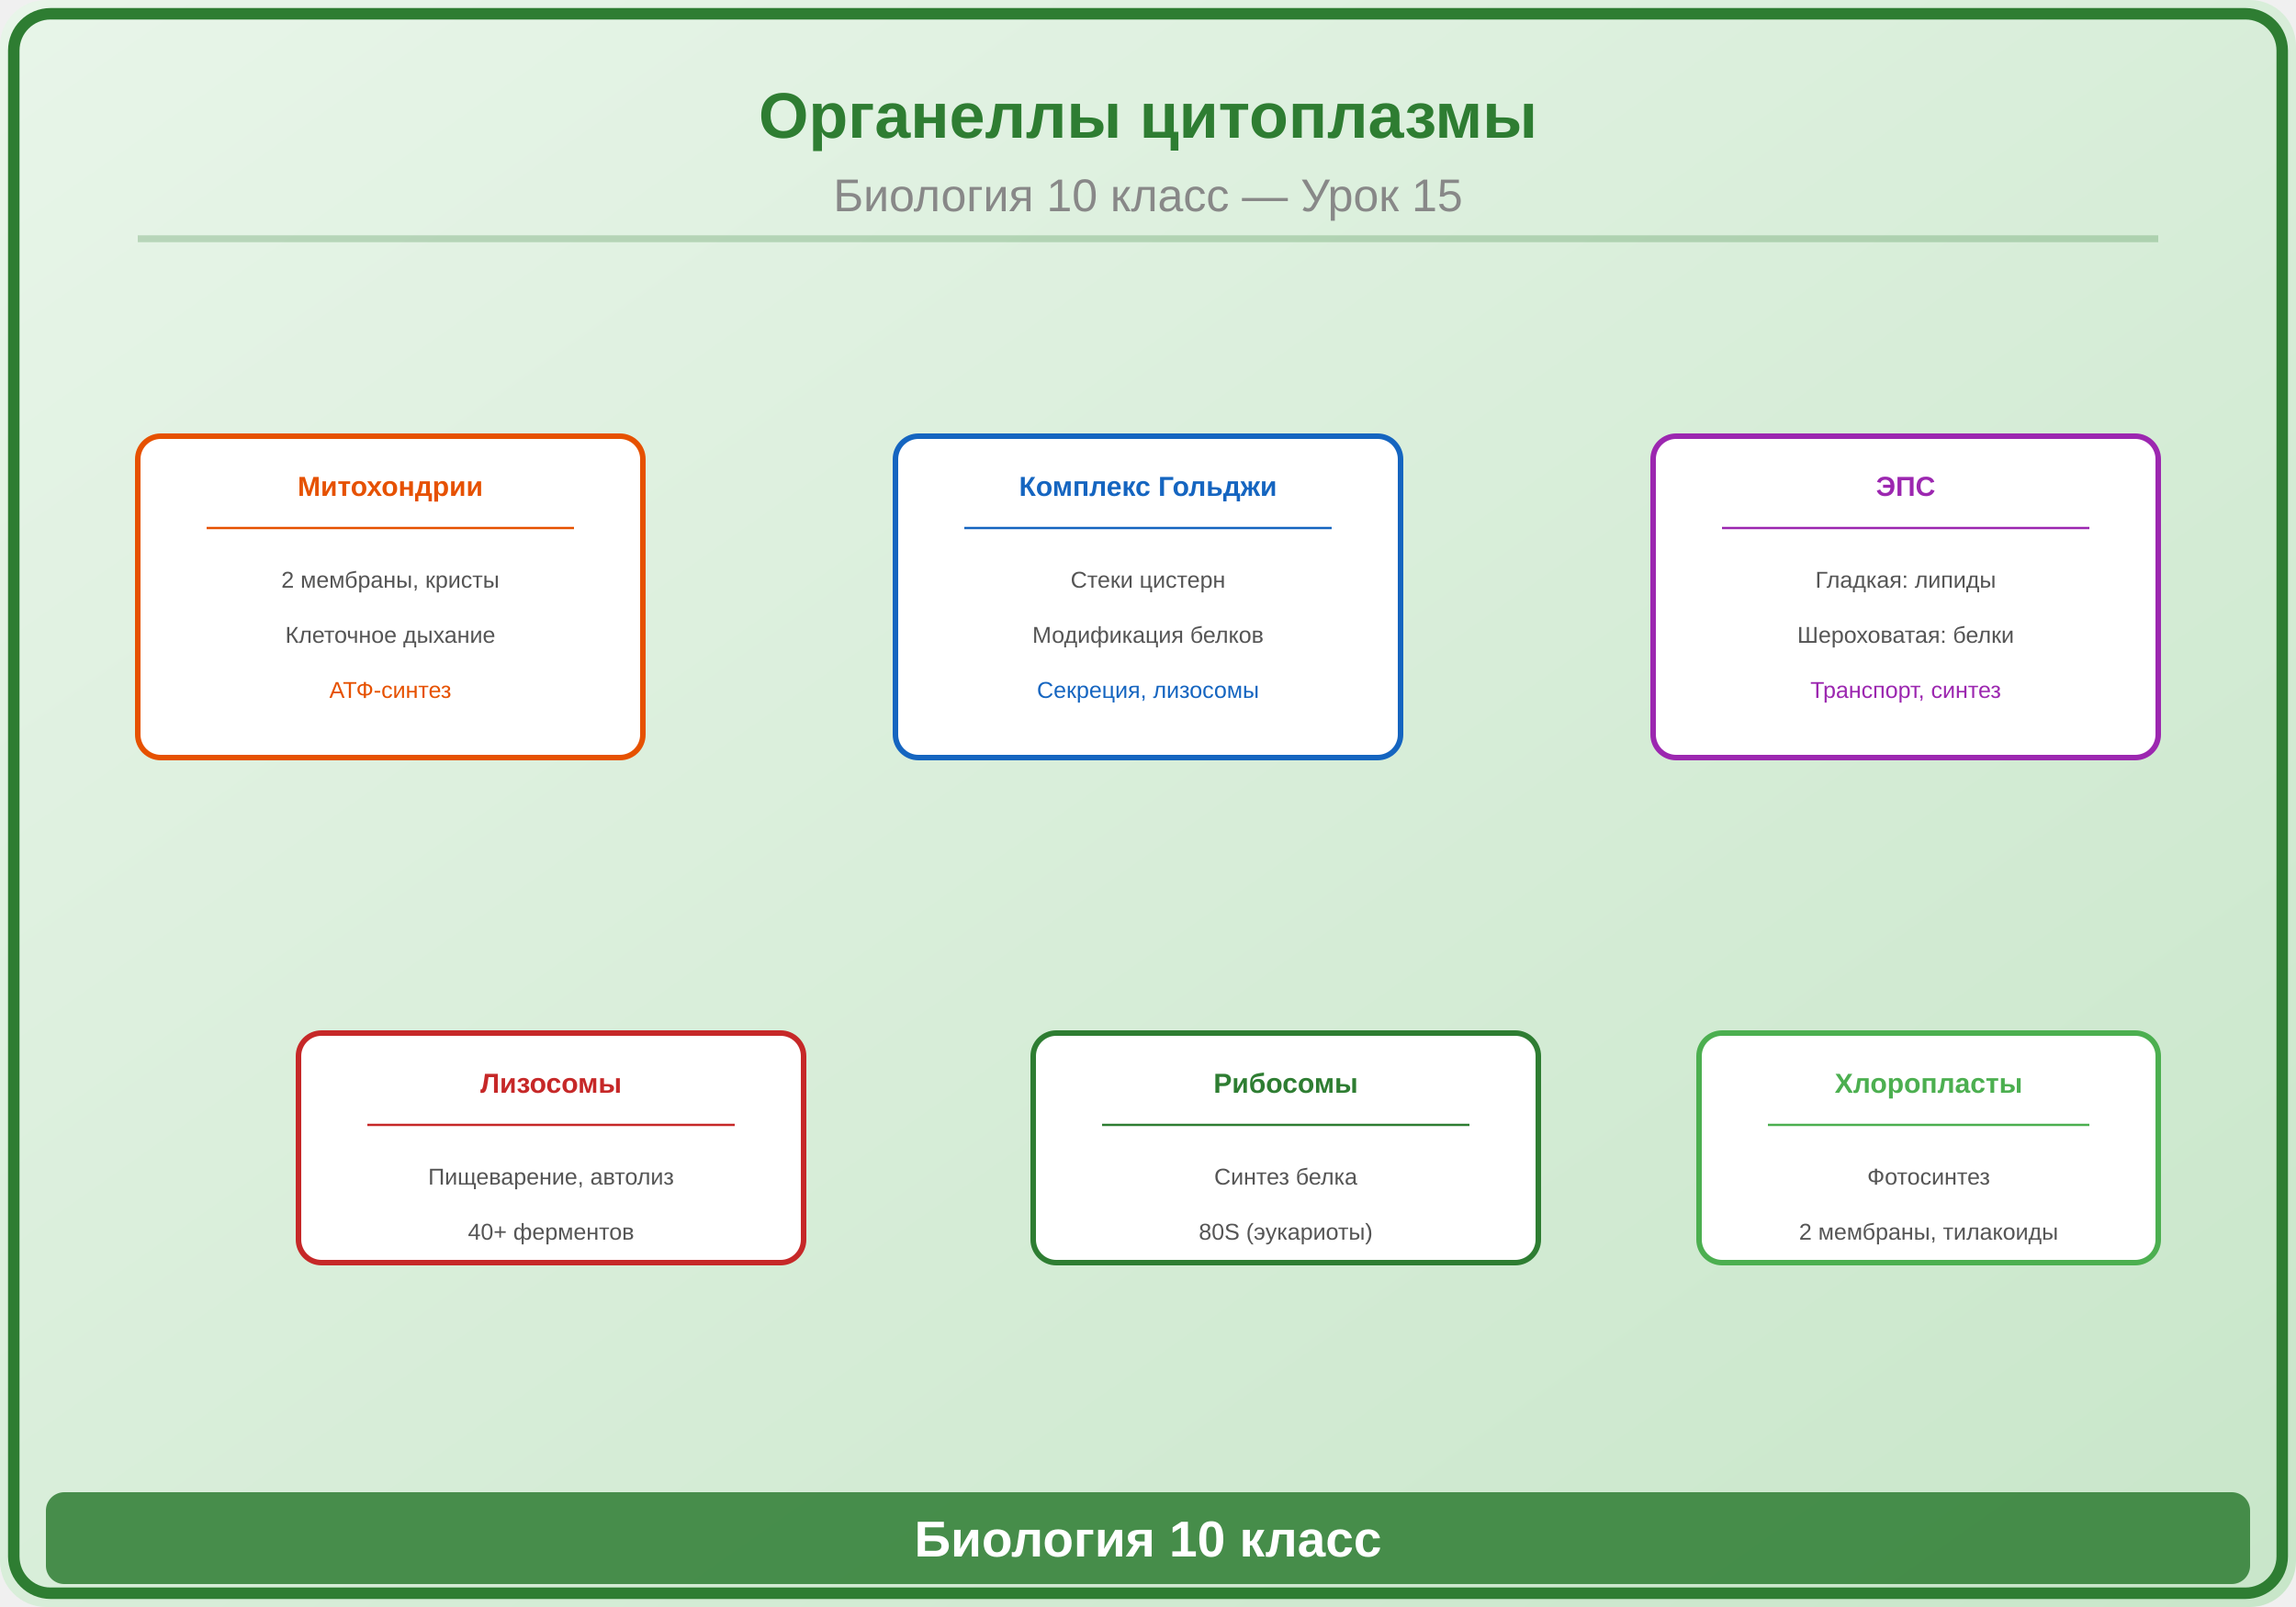
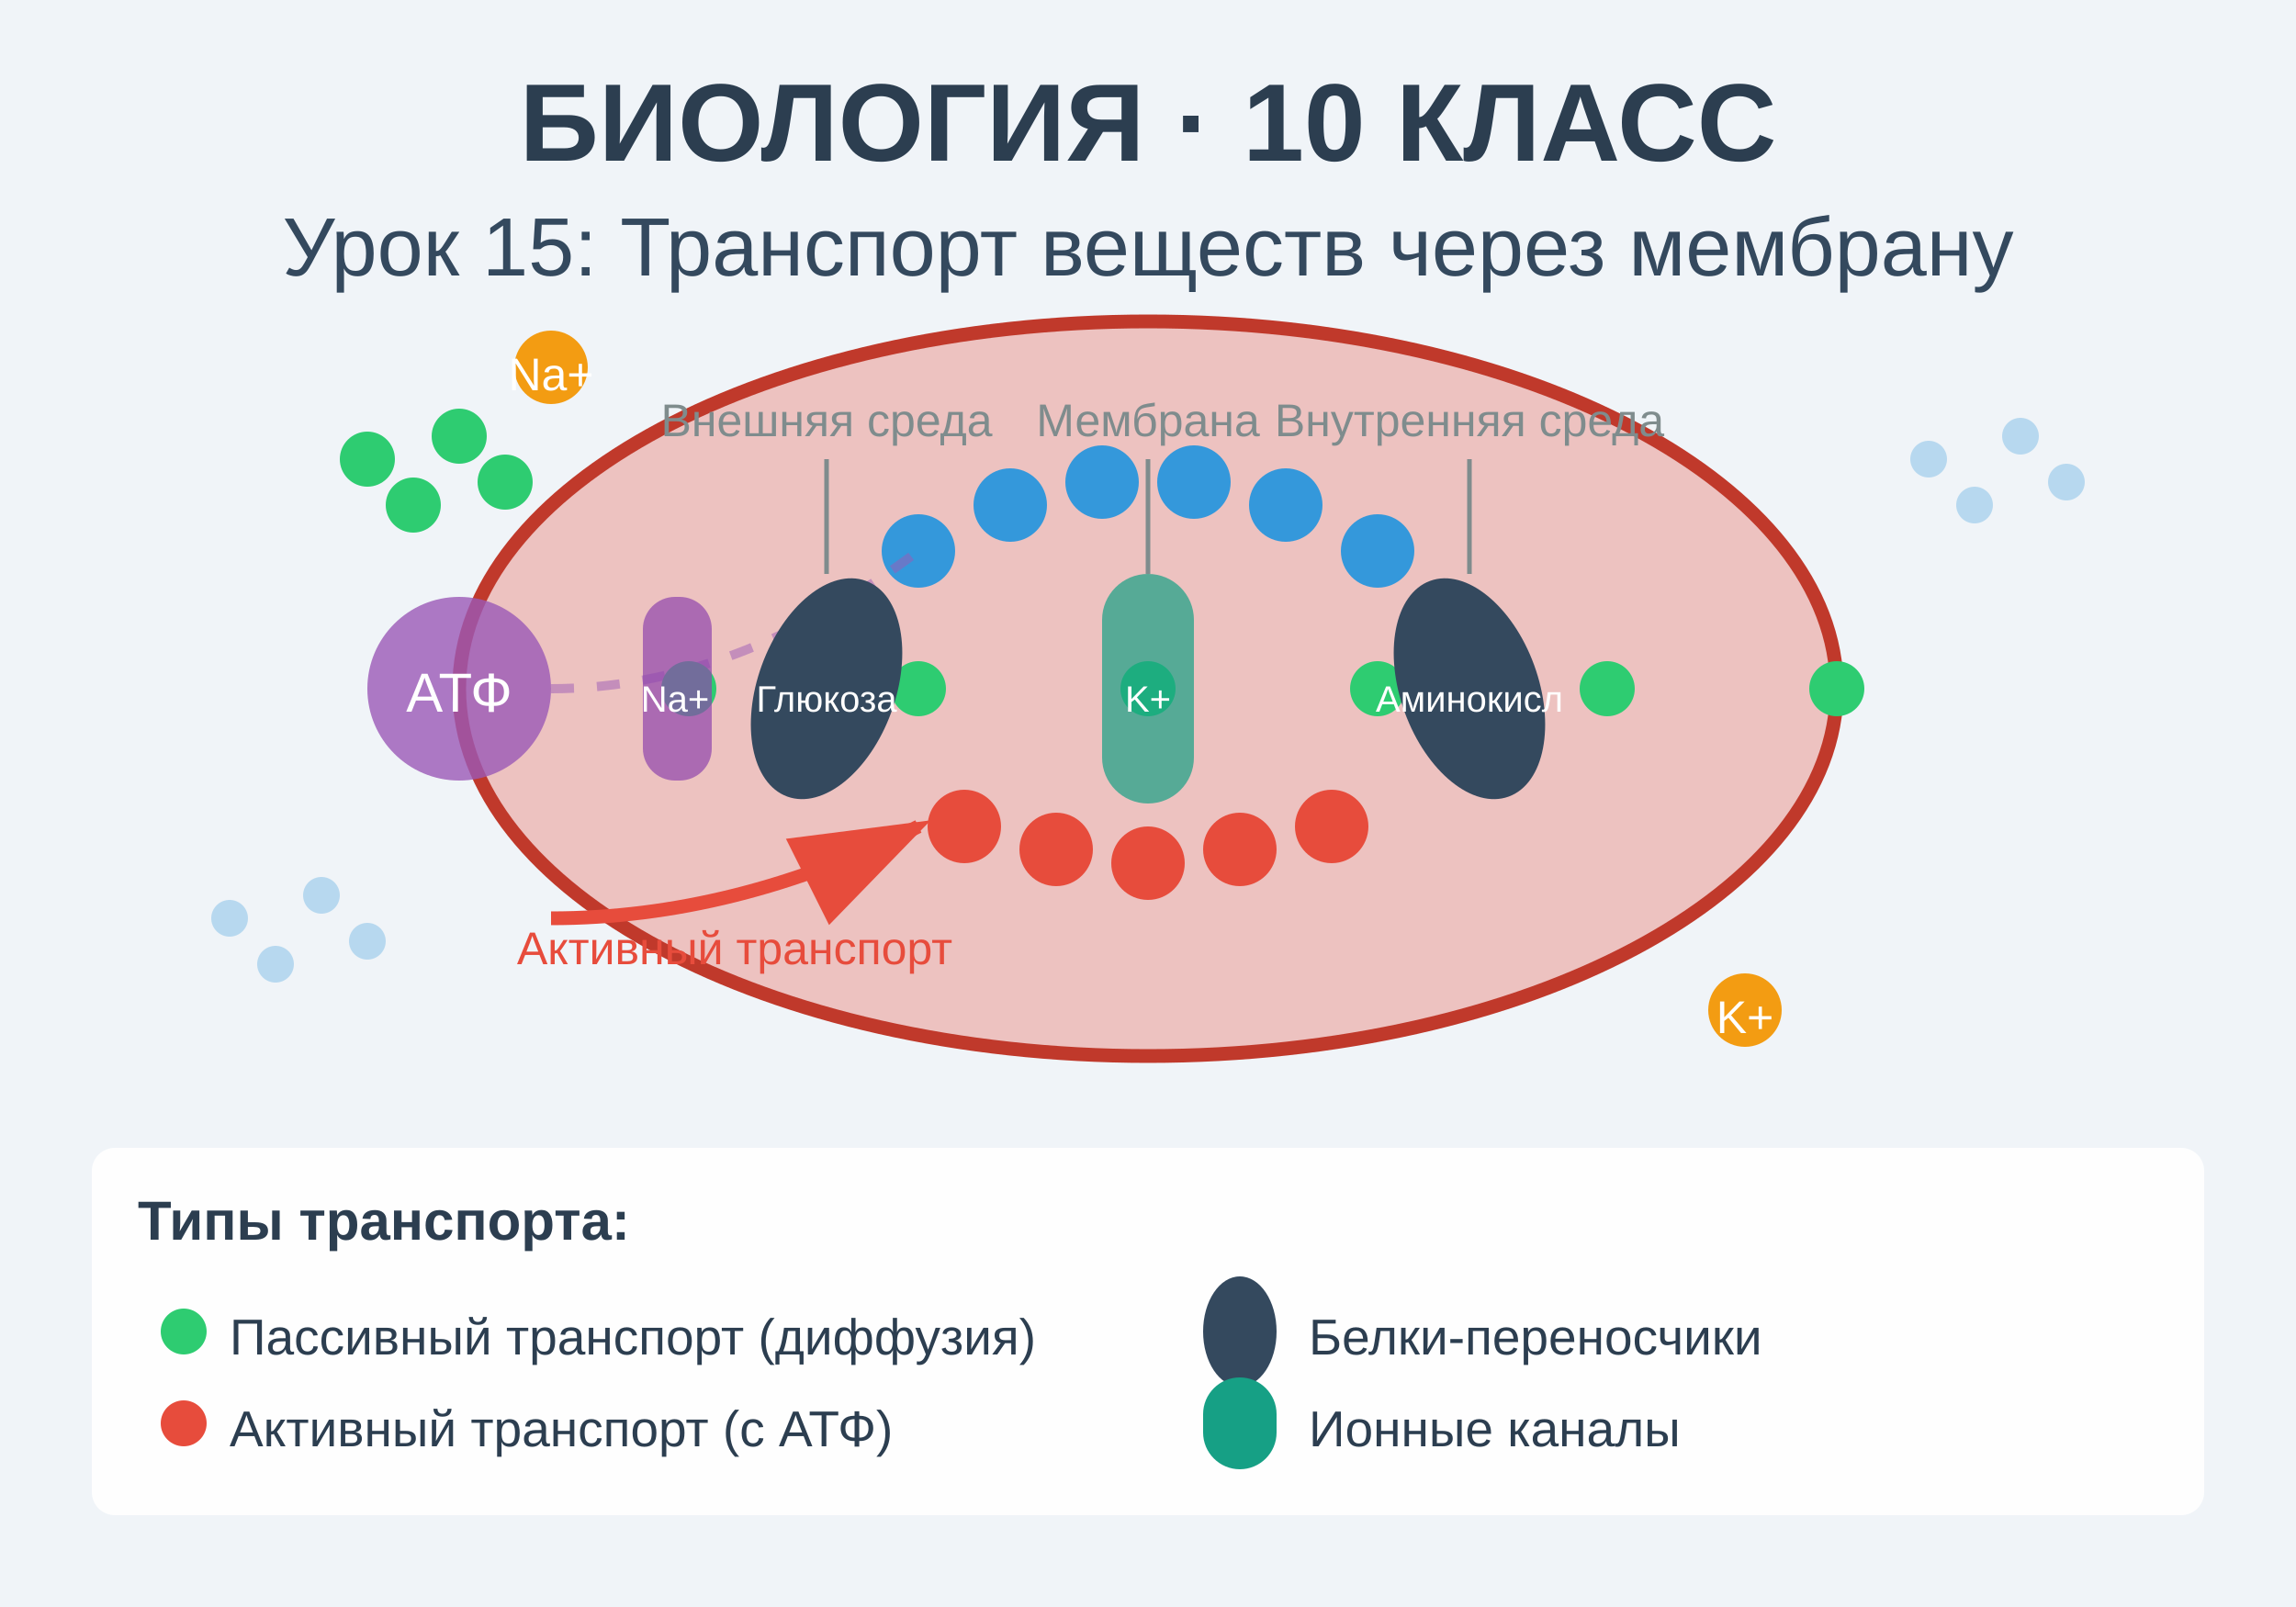
<svg xmlns="http://www.w3.org/2000/svg" viewBox="0 0 500 350">
-   <defs>
-     <linearGradient id="bg" x1="0" y1="0" x2="1" y2="1">
-       <stop offset="0%" stop-color="#E8F5E9" />
-       <stop offset="100%" stop-color="#C8E6C9" />
-     </linearGradient>
-   </defs>
-   <rect width="500" height="350" fill="url(#bg)" rx="10" />
-   <rect x="3" y="3" width="494" height="344" rx="8" fill="none" stroke="#2E7D32" stroke-width="2.5" />
-   <text x="250" y="30" font-family="Arial,sans-serif" font-size="14" font-weight="bold" fill="#2E7D32" text-anchor="middle">Органеллы цитоплазмы</text>
-   <text x="250" y="46" font-family="Arial,sans-serif" font-size="10" fill="#888" text-anchor="middle">Биология 10 класс — Урок 15</text>
-   <line x1="30" y1="52" x2="470" y2="52" stroke="#2E7D32" stroke-width="1.5" opacity="0.25" />
-   <g transform="translate(85,130)">
-     <rect x="-55" y="-35" width="110" height="70" rx="5" fill="white" stroke="#E65100" stroke-width="1.2" />
-     <text x="0" y="-22" font-family="Arial,sans-serif" font-size="6" fill="#E65100" text-anchor="middle" font-weight="bold">Митохондрии</text>
-     <line x1="-40" y1="-15" x2="40" y2="-15" stroke="#E65100" stroke-width="0.5" />
-     <text x="0" y="-2" font-family="Arial,sans-serif" font-size="5" fill="#555" text-anchor="middle">2 мембраны, кристы</text>
-     <text x="0" y="10" font-family="Arial,sans-serif" font-size="5" fill="#555" text-anchor="middle">Клеточное дыхание</text>
-     <text x="0" y="22" font-family="Arial,sans-serif" font-size="5" fill="#E65100" text-anchor="middle">АТФ-синтез</text>
+   <rect width="500" height="350" fill="#f0f4f8" />
+   <text x="250" y="35" text-anchor="middle" font-family="Arial, sans-serif" font-size="24" font-weight="bold" fill="#2c3e50">
+     БИОЛОГИЯ · 10 КЛАСС
+   </text>
+   <text x="250" y="60" text-anchor="middle" font-family="Arial, sans-serif" font-size="18" fill="#34495e">
+     Урок 15: Транспорт веществ через мембрану
+   </text>
+   <g id="membrane">
+     <ellipse cx="250" cy="150" rx="150" ry="80" fill="#e74c3c" opacity="0.3" />
+     <ellipse cx="250" cy="150" rx="150" ry="80" fill="none" stroke="#c0392b" stroke-width="3" />
+     <g id="phospholipids">
+       <circle cx="200" cy="120" r="8" fill="#3498db" />
+       <circle cx="220" cy="110" r="8" fill="#3498db" />
+       <circle cx="240" cy="105" r="8" fill="#3498db" />
+       <circle cx="260" cy="105" r="8" fill="#3498db" />
+       <circle cx="280" cy="110" r="8" fill="#3498db" />
+       <circle cx="300" cy="120" r="8" fill="#3498db" />
+       <circle cx="210" cy="180" r="8" fill="#e74c3c" />
+       <circle cx="230" cy="185" r="8" fill="#e74c3c" />
+       <circle cx="250" cy="188" r="8" fill="#e74c3c" />
+       <circle cx="270" cy="185" r="8" fill="#e74c3c" />
+       <circle cx="290" cy="180" r="8" fill="#e74c3c" />
+     </g>
  </g>
-   <g transform="translate(250,130)">
-     <rect x="-55" y="-35" width="110" height="70" rx="5" fill="white" stroke="#1565C0" stroke-width="1.2" />
-     <text x="0" y="-22" font-family="Arial,sans-serif" font-size="6" fill="#1565C0" text-anchor="middle" font-weight="bold">Комплекс Гольджи</text>
-     <line x1="-40" y1="-15" x2="40" y2="-15" stroke="#1565C0" stroke-width="0.5" />
-     <text x="0" y="-2" font-family="Arial,sans-serif" font-size="5" fill="#555" text-anchor="middle">Стеки цистерн</text>
-     <text x="0" y="10" font-family="Arial,sans-serif" font-size="5" fill="#555" text-anchor="middle">Модификация белков</text>
-     <text x="0" y="22" font-family="Arial,sans-serif" font-size="5" fill="#1565C0" text-anchor="middle">Секреция, лизосомы</text>
+   <g id="large-molecule">
+     <circle cx="100" cy="150" r="20" fill="#9b59b6" opacity="0.8" />
+     <text x="100" y="155" text-anchor="middle" font-family="Arial" font-size="12" fill="white">АТФ</text>
+     <path d="M120 150 Q160 150 200 120" stroke="#9b59b6" stroke-width="2" fill="none" stroke-dasharray="5,5" opacity="0.5" />
  </g>
-   <g transform="translate(415,130)">
-     <rect x="-55" y="-35" width="110" height="70" rx="5" fill="white" stroke="#9C27B0" stroke-width="1.2" />
-     <text x="0" y="-22" font-family="Arial,sans-serif" font-size="6" fill="#9C27B0" text-anchor="middle" font-weight="bold">ЭПС</text>
-     <line x1="-40" y1="-15" x2="40" y2="-15" stroke="#9C27B0" stroke-width="0.5" />
-     <text x="0" y="-2" font-family="Arial,sans-serif" font-size="5" fill="#555" text-anchor="middle">Гладкая: липиды</text>
-     <text x="0" y="10" font-family="Arial,sans-serif" font-size="5" fill="#555" text-anchor="middle">Шероховатая: белки</text>
-     <text x="0" y="22" font-family="Arial,sans-serif" font-size="5" fill="#9C27B0" text-anchor="middle">Транспорт, синтез</text>
+   <g id="small-molecules">
+     <circle cx="80" cy="100" r="6" fill="#2ecc71" />
+     <circle cx="90" cy="110" r="6" fill="#2ecc71" />
+     <circle cx="100" cy="95" r="6" fill="#2ecc71" />
+     <circle cx="110" cy="105" r="6" fill="#2ecc71" />
+     <circle cx="150" cy="150" r="6" fill="#2ecc71" />
+     <circle cx="200" cy="150" r="6" fill="#2ecc71" />
+     <circle cx="250" cy="150" r="6" fill="#2ecc71" />
+     <circle cx="300" cy="150" r="6" fill="#2ecc71" />
+     <circle cx="350" cy="150" r="6" fill="#2ecc71" />
+     <circle cx="400" cy="150" r="6" fill="#2ecc71" />
  </g>
-   <g transform="translate(120,250)">
-     <rect x="-55" y="-25" width="110" height="50" rx="5" fill="white" stroke="#C62828" stroke-width="1.2" />
-     <text x="0" y="-12" font-family="Arial,sans-serif" font-size="6" fill="#C62828" text-anchor="middle" font-weight="bold">Лизосомы</text>
-     <line x1="-40" y1="-5" x2="40" y2="-5" stroke="#C62828" stroke-width="0.5" />
-     <text x="0" y="8" font-family="Arial,sans-serif" font-size="5" fill="#555" text-anchor="middle">Пищеварение, автолиз</text>
-     <text x="0" y="20" font-family="Arial,sans-serif" font-size="5" fill="#555" text-anchor="middle">40+ ферментов</text>
+   <g id="ions">
+     <circle cx="120" cy="80" r="8" fill="#f39c12" />
+     <text x="120" y="85" text-anchor="middle" font-family="Arial" font-size="10" fill="white">Na+</text>
+     <circle cx="380" cy="220" r="8" fill="#f39c12" />
+     <text x="380" y="225" text-anchor="middle" font-family="Arial" font-size="10" fill="white">K+</text>
  </g>
-   <g transform="translate(280,250)">
-     <rect x="-55" y="-25" width="110" height="50" rx="5" fill="white" stroke="#2E7D32" stroke-width="1.2" />
-     <text x="0" y="-12" font-family="Arial,sans-serif" font-size="6" fill="#2E7D32" text-anchor="middle" font-weight="bold">Рибосомы</text>
-     <line x1="-40" y1="-5" x2="40" y2="-5" stroke="#2E7D32" stroke-width="0.5" />
-     <text x="0" y="8" font-family="Arial,sans-serif" font-size="5" fill="#555" text-anchor="middle">Синтез белка</text>
-     <text x="0" y="20" font-family="Arial,sans-serif" font-size="5" fill="#555" text-anchor="middle">80S (эукариоты)</text>
+   <g id="carrier-proteins">
+     <ellipse cx="180" cy="150" rx="15" ry="25" fill="#34495e" transform="rotate(20 180 150)" />
+     <text x="180" y="155" text-anchor="middle" font-family="Arial" font-size="8" fill="white">Глюкоза</text>
+     <ellipse cx="320" cy="150" rx="15" ry="25" fill="#34495e" transform="rotate(-20 320 150)" />
+     <text x="320" y="155" text-anchor="middle" font-family="Arial" font-size="8" fill="white">Аминокисл</text>
  </g>
-   <g transform="translate(420,250)">
-     <rect x="-50" y="-25" width="100" height="50" rx="5" fill="white" stroke="#4CAF50" stroke-width="1.2" />
-     <text x="0" y="-12" font-family="Arial,sans-serif" font-size="6" fill="#4CAF50" text-anchor="middle" font-weight="bold">Хлоропласты</text>
-     <line x1="-35" y1="-5" x2="35" y2="-5" stroke="#4CAF50" stroke-width="0.5" />
-     <text x="0" y="8" font-family="Arial,sans-serif" font-size="5" fill="#555" text-anchor="middle">Фотосинтез</text>
-     <text x="0" y="20" font-family="Arial,sans-serif" font-size="5" fill="#555" text-anchor="middle">2 мембраны, тилакоиды</text>
+   <g id="ion-channels">
+     <rect x="240" y="125" width="20" height="50" rx="10" fill="#16a085" opacity="0.7" />
+     <text x="250" y="155" text-anchor="middle" font-family="Arial" font-size="8" fill="white">K+</text>
+     <rect x="140" y="130" width="15" height="40" rx="7" fill="#8e44ad" opacity="0.7" />
+     <text x="147" y="155" text-anchor="middle" font-family="Arial" font-size="8" fill="white">Na+</text>
  </g>
-   <rect x="10" y="325" width="480" height="20" rx="4" fill="#2E7D32" opacity="0.85" />
-   <text x="250" y="339" font-family="Arial,sans-serif" font-size="11" text-anchor="middle" fill="white" font-weight="bold">Биология 10 класс</text>
+   <g id="active-transport">
+     <defs>
+       <marker id="arrowhead" markerWidth="10" markerHeight="7" refX="9" refY="3.5" orient="auto">
+         <polygon points="0 0, 10 3.5, 0 7" fill="#e74c3c" />
+       </marker>
+     </defs>
+     <path d="M120 200 Q160 200 200 180" stroke="#e74c3c" stroke-width="3" fill="none" marker-end="url(#arrowhead)" />
+     <text x="160" y="210" text-anchor="middle" font-family="Arial" font-size="10" fill="#e74c3c">Активный транспорт</text>
+   </g>
+   <g id="legend" transform="translate(20, 250)">
+     <rect x="0" y="0" width="460" height="80" fill="white" opacity="0.9" rx="5" />
+     <text x="10" y="20" font-family="Arial" font-size="12" font-weight="bold" fill="#2c3e50">Типы транспорта:</text>
+     <circle cx="20" cy="40" r="5" fill="#2ecc71" />
+     <text x="30" y="45" font-family="Arial" font-size="11" fill="#2c3e50">Пассивный транспорт (диффузия)</text>
+     <circle cx="20" cy="60" r="5" fill="#e74c3c" />
+     <text x="30" y="65" font-family="Arial" font-size="11" fill="#2c3e50">Активный транспорт (с АТФ)</text>
+     <ellipse cx="250" cy="40" rx="8" ry="12" fill="#34495e" />
+     <text x="265" y="45" font-family="Arial" font-size="11" fill="#2c3e50">Белки-переносчики</text>
+     <rect x="242" y="50" width="16" height="20" rx="8" fill="#16a085" />
+     <text x="265" y="65" font-family="Arial" font-size="11" fill="#2c3e50">Ионные каналы</text>
+   </g>
+   <g id="decorations" opacity="0.3">
+     <circle cx="50" cy="200" r="4" fill="#3498db" />
+     <circle cx="60" cy="210" r="4" fill="#3498db" />
+     <circle cx="70" cy="195" r="4" fill="#3498db" />
+     <circle cx="80" cy="205" r="4" fill="#3498db" />
+     <circle cx="420" cy="100" r="4" fill="#3498db" />
+     <circle cx="430" cy="110" r="4" fill="#3498db" />
+     <circle cx="440" cy="95" r="4" fill="#3498db" />
+     <circle cx="450" cy="105" r="4" fill="#3498db" />
+   </g>
+   <g id="annotations">
+     <line x1="180" y1="100" x2="180" y2="125" stroke="#7f8c8d" stroke-width="1" />
+     <text x="180" y="95" text-anchor="middle" font-family="Arial" font-size="10" fill="#7f8c8d">Внешняя среда</text>
+     <line x1="250" y1="100" x2="250" y2="125" stroke="#7f8c8d" stroke-width="1" />
+     <text x="250" y="95" text-anchor="middle" font-family="Arial" font-size="10" fill="#7f8c8d">Мембрана</text>
+     <line x1="320" y1="100" x2="320" y2="125" stroke="#7f8c8d" stroke-width="1" />
+     <text x="320" y="95" text-anchor="middle" font-family="Arial" font-size="10" fill="#7f8c8d">Внутренняя среда</text>
+   </g>
</svg>
